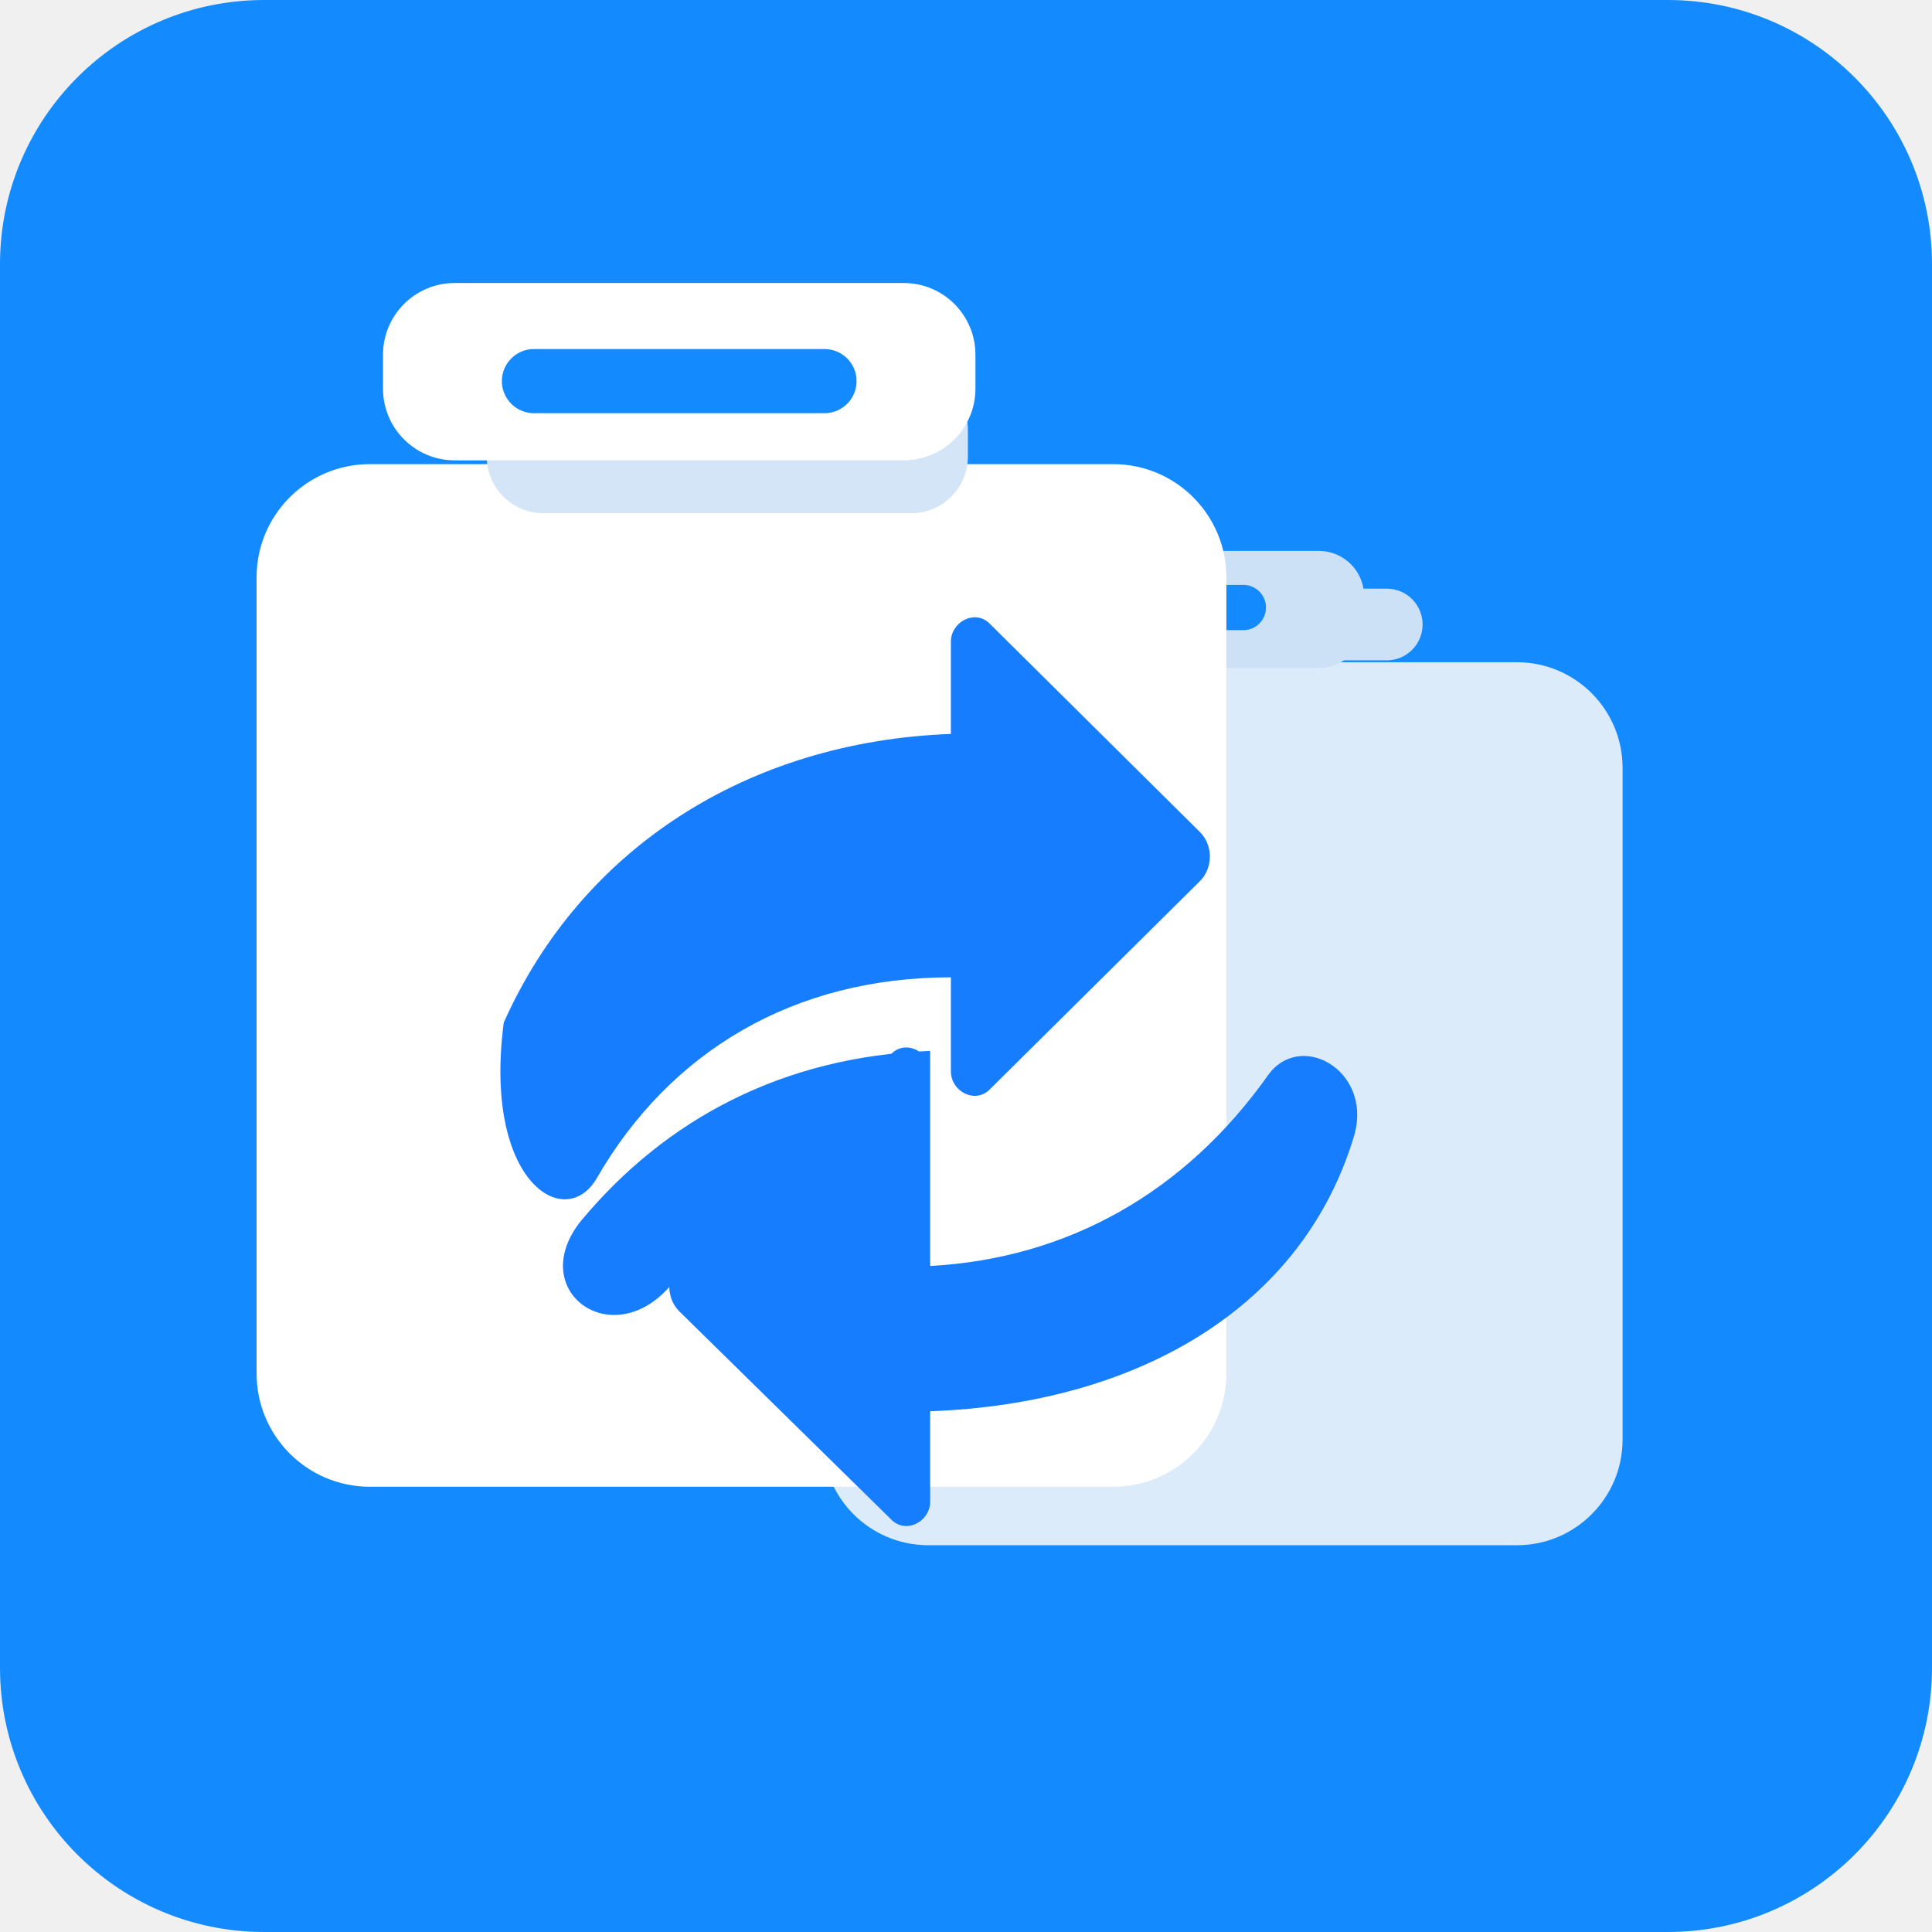
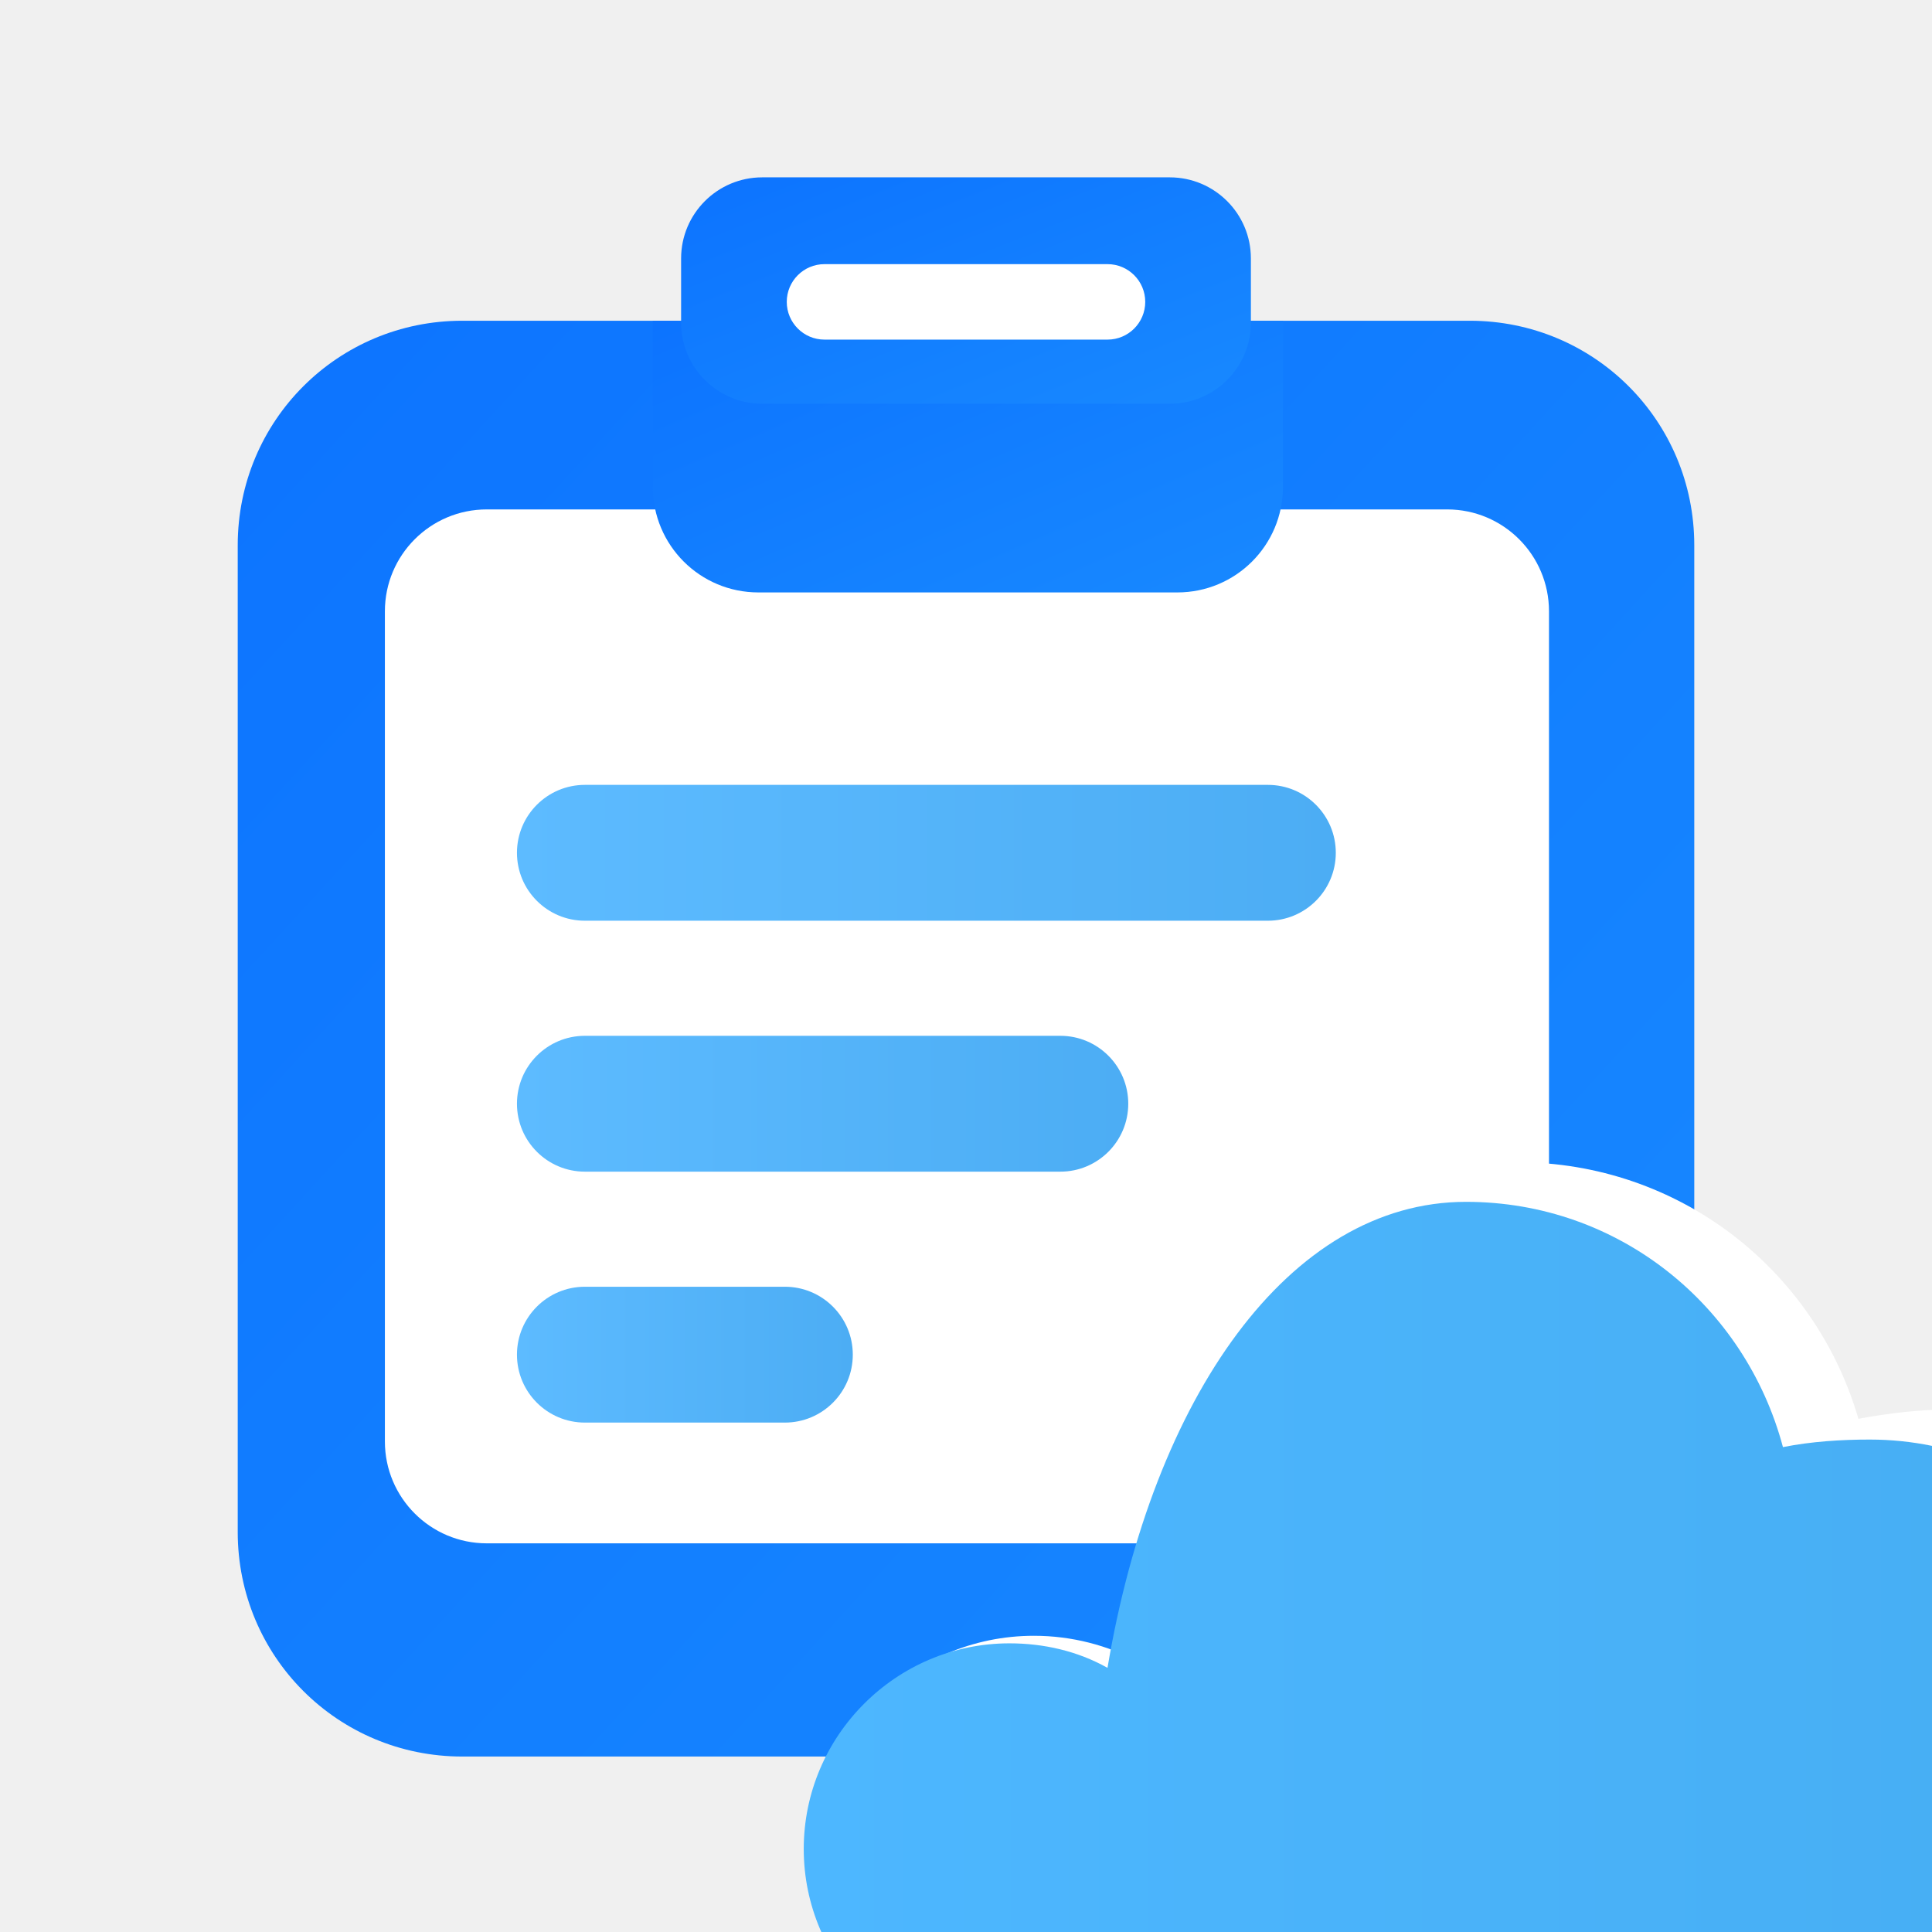
- <svg xmlns="http://www.w3.org/2000/svg" width="1024" height="1024" viewBox="0 0 1024 1024" role="img" aria-label="ClipBridge icon">
+ <svg xmlns="http://www.w3.org/2000/svg" width="1024" height="1024" viewBox="0 0 1024 1024" role="img" aria-label="ClipBridge cloud clipboard icon">
  <defs>
-     <style>
-       .bg { fill: #138BFF; }
-       .front { fill: #FFFFFF; }
-       .back { fill: #DCEBFA; }
-       .back-handle { fill: #CDE1F6; }
-       .front-handle { fill: #D4E5F8; }
-       .arrow { fill: #177DFF; }
-     </style>
+     <linearGradient id="bgBlue" x1="0" y1="0" x2="1" y2="1">
+       <stop offset="0%" stop-color="#0C73FF" />
+       <stop offset="100%" stop-color="#1889FF" />
+     </linearGradient>
+     <linearGradient id="lineBlue" x1="0" y1="0" x2="1" y2="0">
+       <stop offset="0%" stop-color="#5DBBFF" />
+       <stop offset="100%" stop-color="#4CADF4" />
+     </linearGradient>
+     <linearGradient id="cloudBlue" x1="0" y1="0" x2="1" y2="0">
+       <stop offset="0%" stop-color="#4DB7FF" />
+       <stop offset="100%" stop-color="#46ADF2" />
+     </linearGradient>
  </defs>
-   <rect class="bg" x="0" y="0" width="1024" height="1024" rx="140" ry="140" />
-   <rect class="back" x="436" y="351" width="424" height="468" rx="56" ry="56" />
-   <rect class="back-handle" x="584" y="312" width="170" height="38" rx="19" ry="19" />
-   <rect class="back-handle" x="511" y="292" width="212" height="62" rx="24" ry="24" />
-   <rect class="bg" x="563" y="310" width="108" height="24" rx="12" ry="12" />
-   <rect class="front" x="136" y="246" width="514" height="542" rx="60" ry="60" />
-   <rect class="front-handle" x="258" y="198" width="255" height="74" rx="30" ry="30" />
-   <rect class="front" x="203" y="150" width="314" height="94" rx="38" ry="38" />
-   <rect class="bg" x="266" y="185" width="188" height="34" rx="17" ry="17" />
-   <path class="arrow" d="M 267 542       C 308 450, 396 393, 504 389       L 504 340       C 504 330, 516 323, 524 330       L 636 441       C 643 448, 643 460, 636 467       L 524 578       C 516 585, 504 578, 504 568       L 504 518       C 421 518, 355 557, 316 625       C 299 653, 256 626, 267 542 Z" />
-   <path class="arrow" d="M 493 671       C 566 667, 628 632, 672 570       C 689 546, 727 567, 718 601       C 691 693, 603 744, 493 748       L 493 796       C 493 806, 481 813, 473 806       L 360 695       C 353 688, 353 676, 360 669       L 473 558       C 481 551, 493 558, 493 568       L 493 618       C 438 621, 390 644, 353 684       C 322 716, 279 683, 308 647       C 353 593, 415 560, 493 557       L 493 671 Z" />
+   <path fill="url(#bgBlue)" d="M245 170h132c8-38 42-67 83-67h103c41 0 75 29 83 67h133c66 0 119 53 119 119v523c0 66-53 119-119 119H245c-66 0-119-53-119-119V289c0-66 53-119 119-119z" />
+   <rect x="204" y="270" width="617" height="548" rx="54" fill="#FFFFFF" />
+   <path fill="url(#bgBlue)" d="M346 170h334v88c0 31-25 56-56 56H402c-31 0-56-25-56-56z" />
+   <rect x="361" y="94" width="302" height="120" rx="43" fill="url(#bgBlue)" />
+   <rect x="417" y="140" width="190" height="40" rx="20" fill="#FFFFFF" />
+   <rect x="274" y="416" width="434" height="72" rx="36" fill="url(#lineBlue)" />
+   <rect x="274" y="549" width="324" height="72" rx="36" fill="url(#lineBlue)" />
+   <rect x="274" y="682" width="178" height="72" rx="36" fill="url(#lineBlue)" />
+   <g transform="translate(430,584)">
+     <path fill="#FFFFFF" d="M374 32c86 0 158 57 181 136 16-3 33-5 50-5 98 0 178 80 178 178s-80 178-178 178H118C53 519 0 466 0 401s53-118 118-118c20 0 39 5 56 14 26-156 104-265 200-265z" />
+     <path fill="url(#cloudBlue)" d="M347 53c81 0 148 55 168 130 15-3 31-4 46-4 90 0 163 73 163 163s-73 163-163 163H105c-60 0-109-49-109-109s49-109 109-109c18 0 36 4 52 13 24-143 96-247 190-247z" />
+   </g>
</svg>
